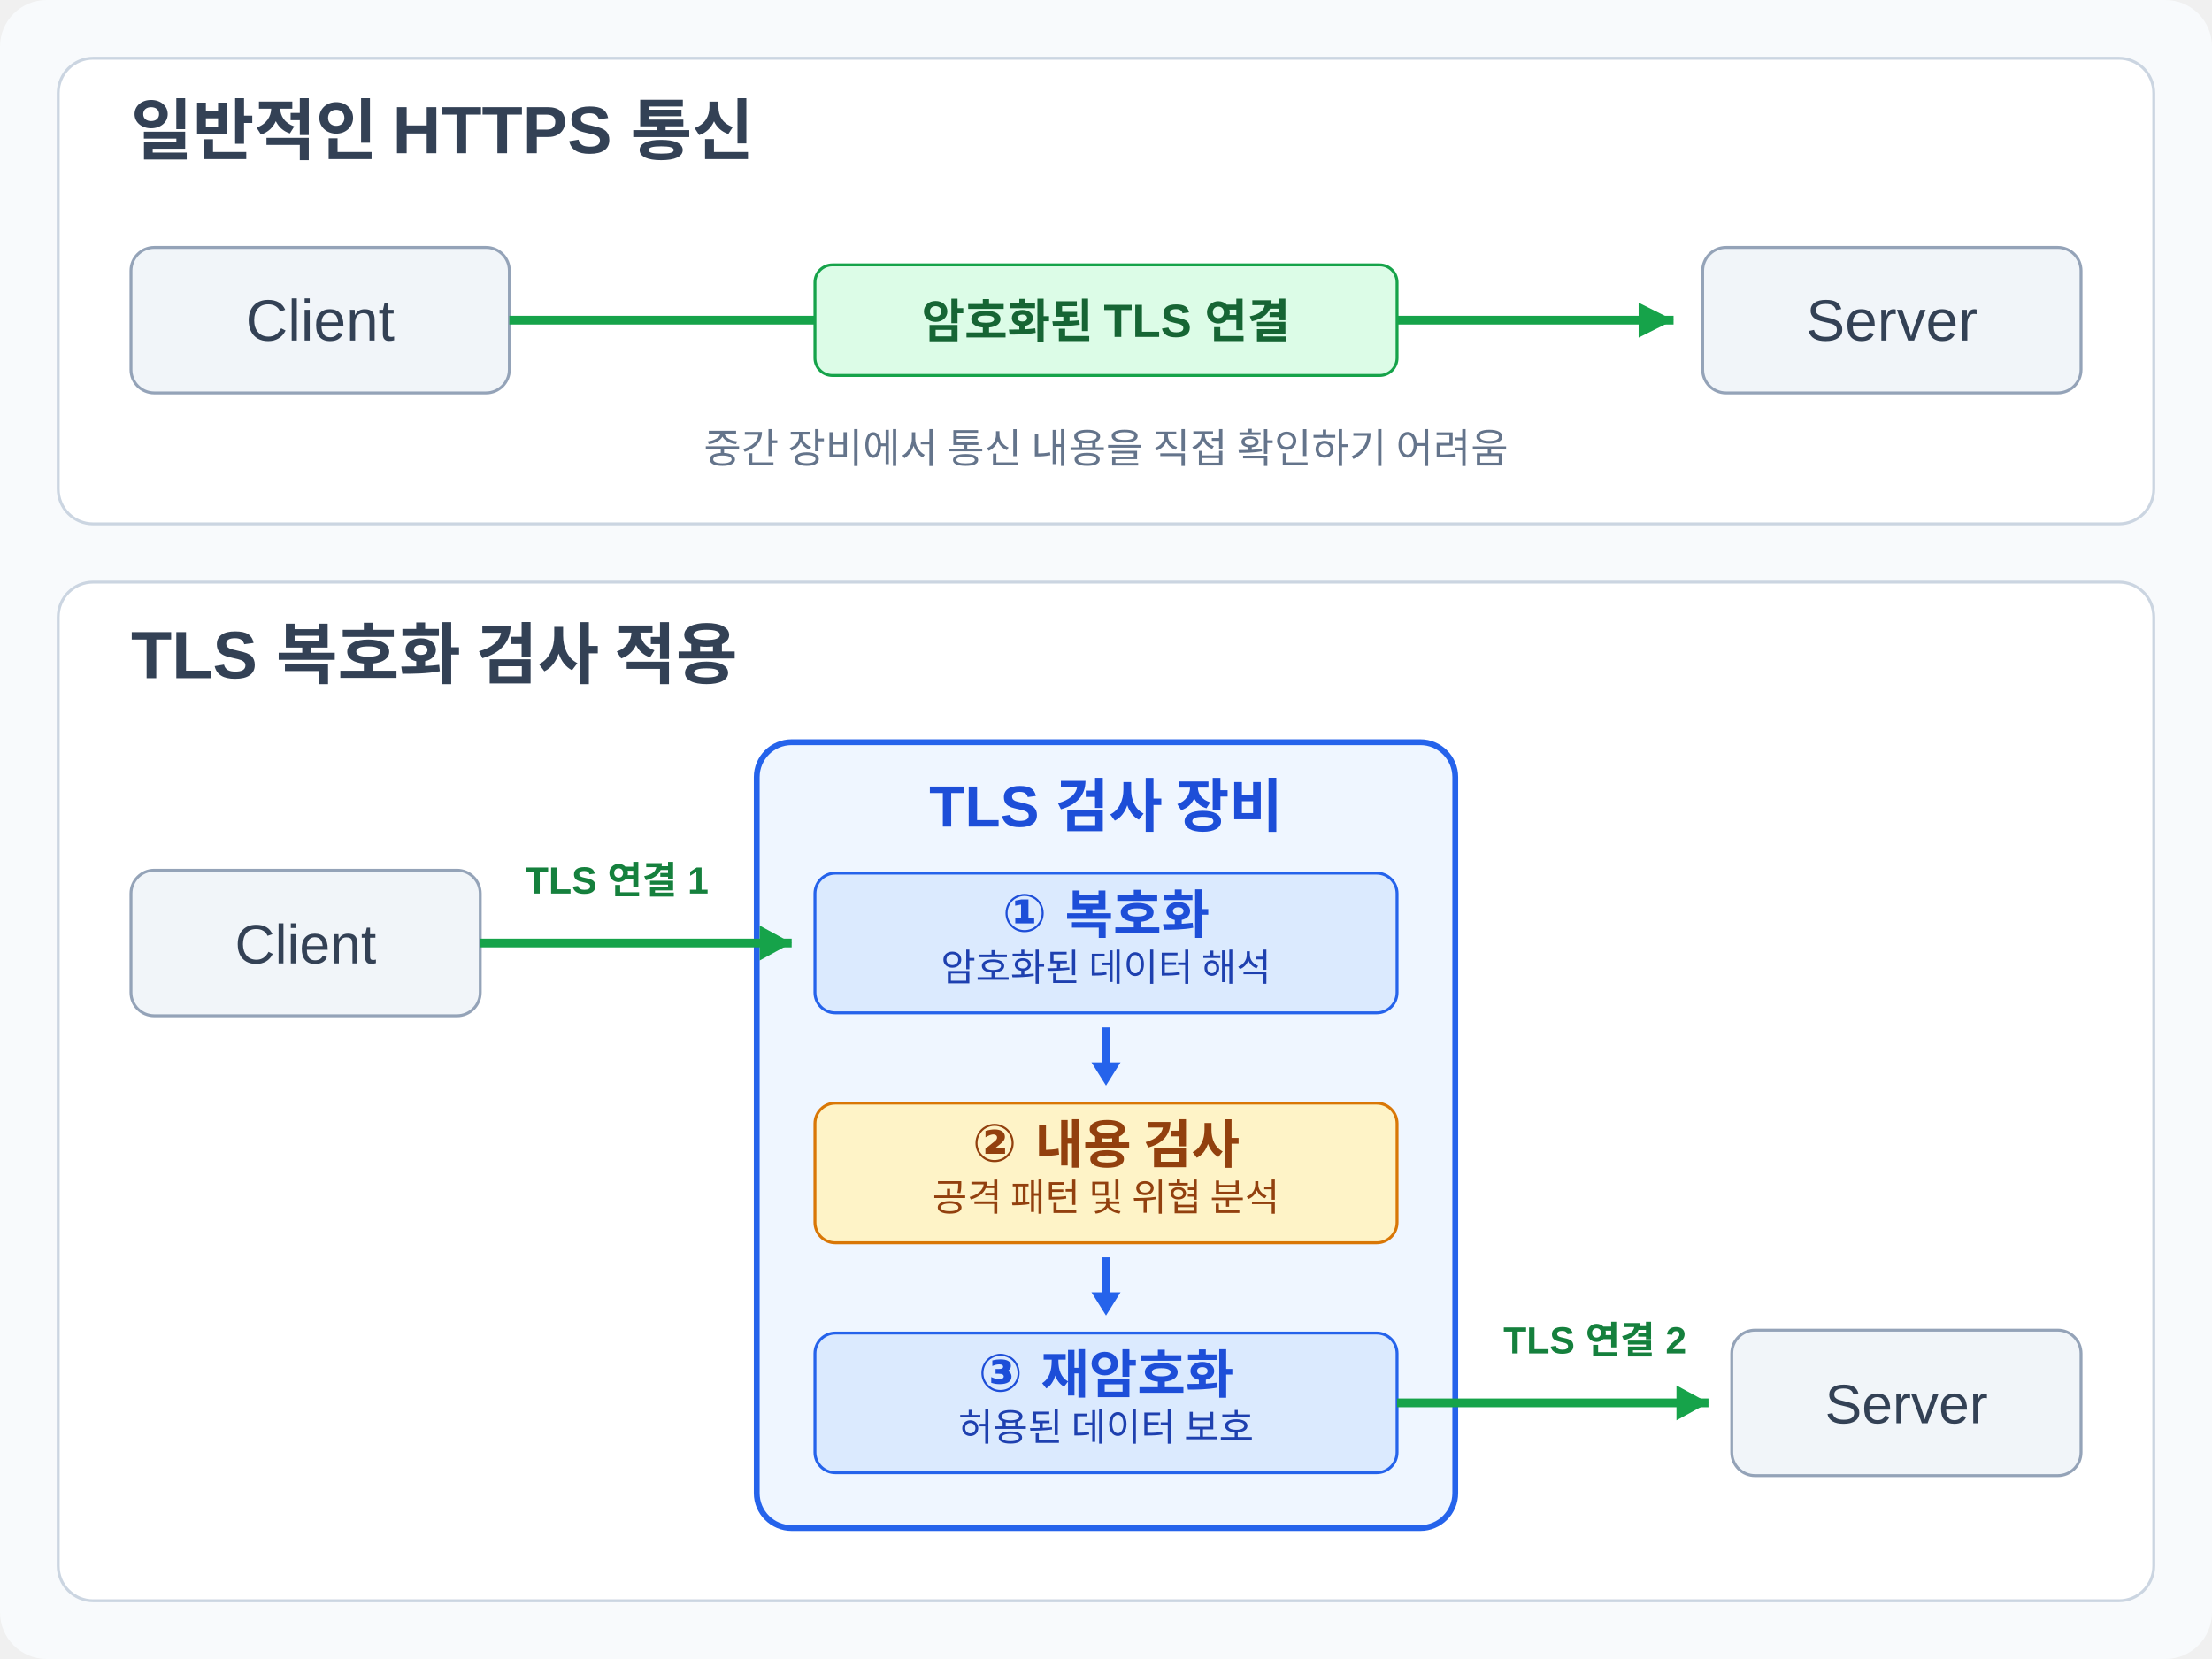
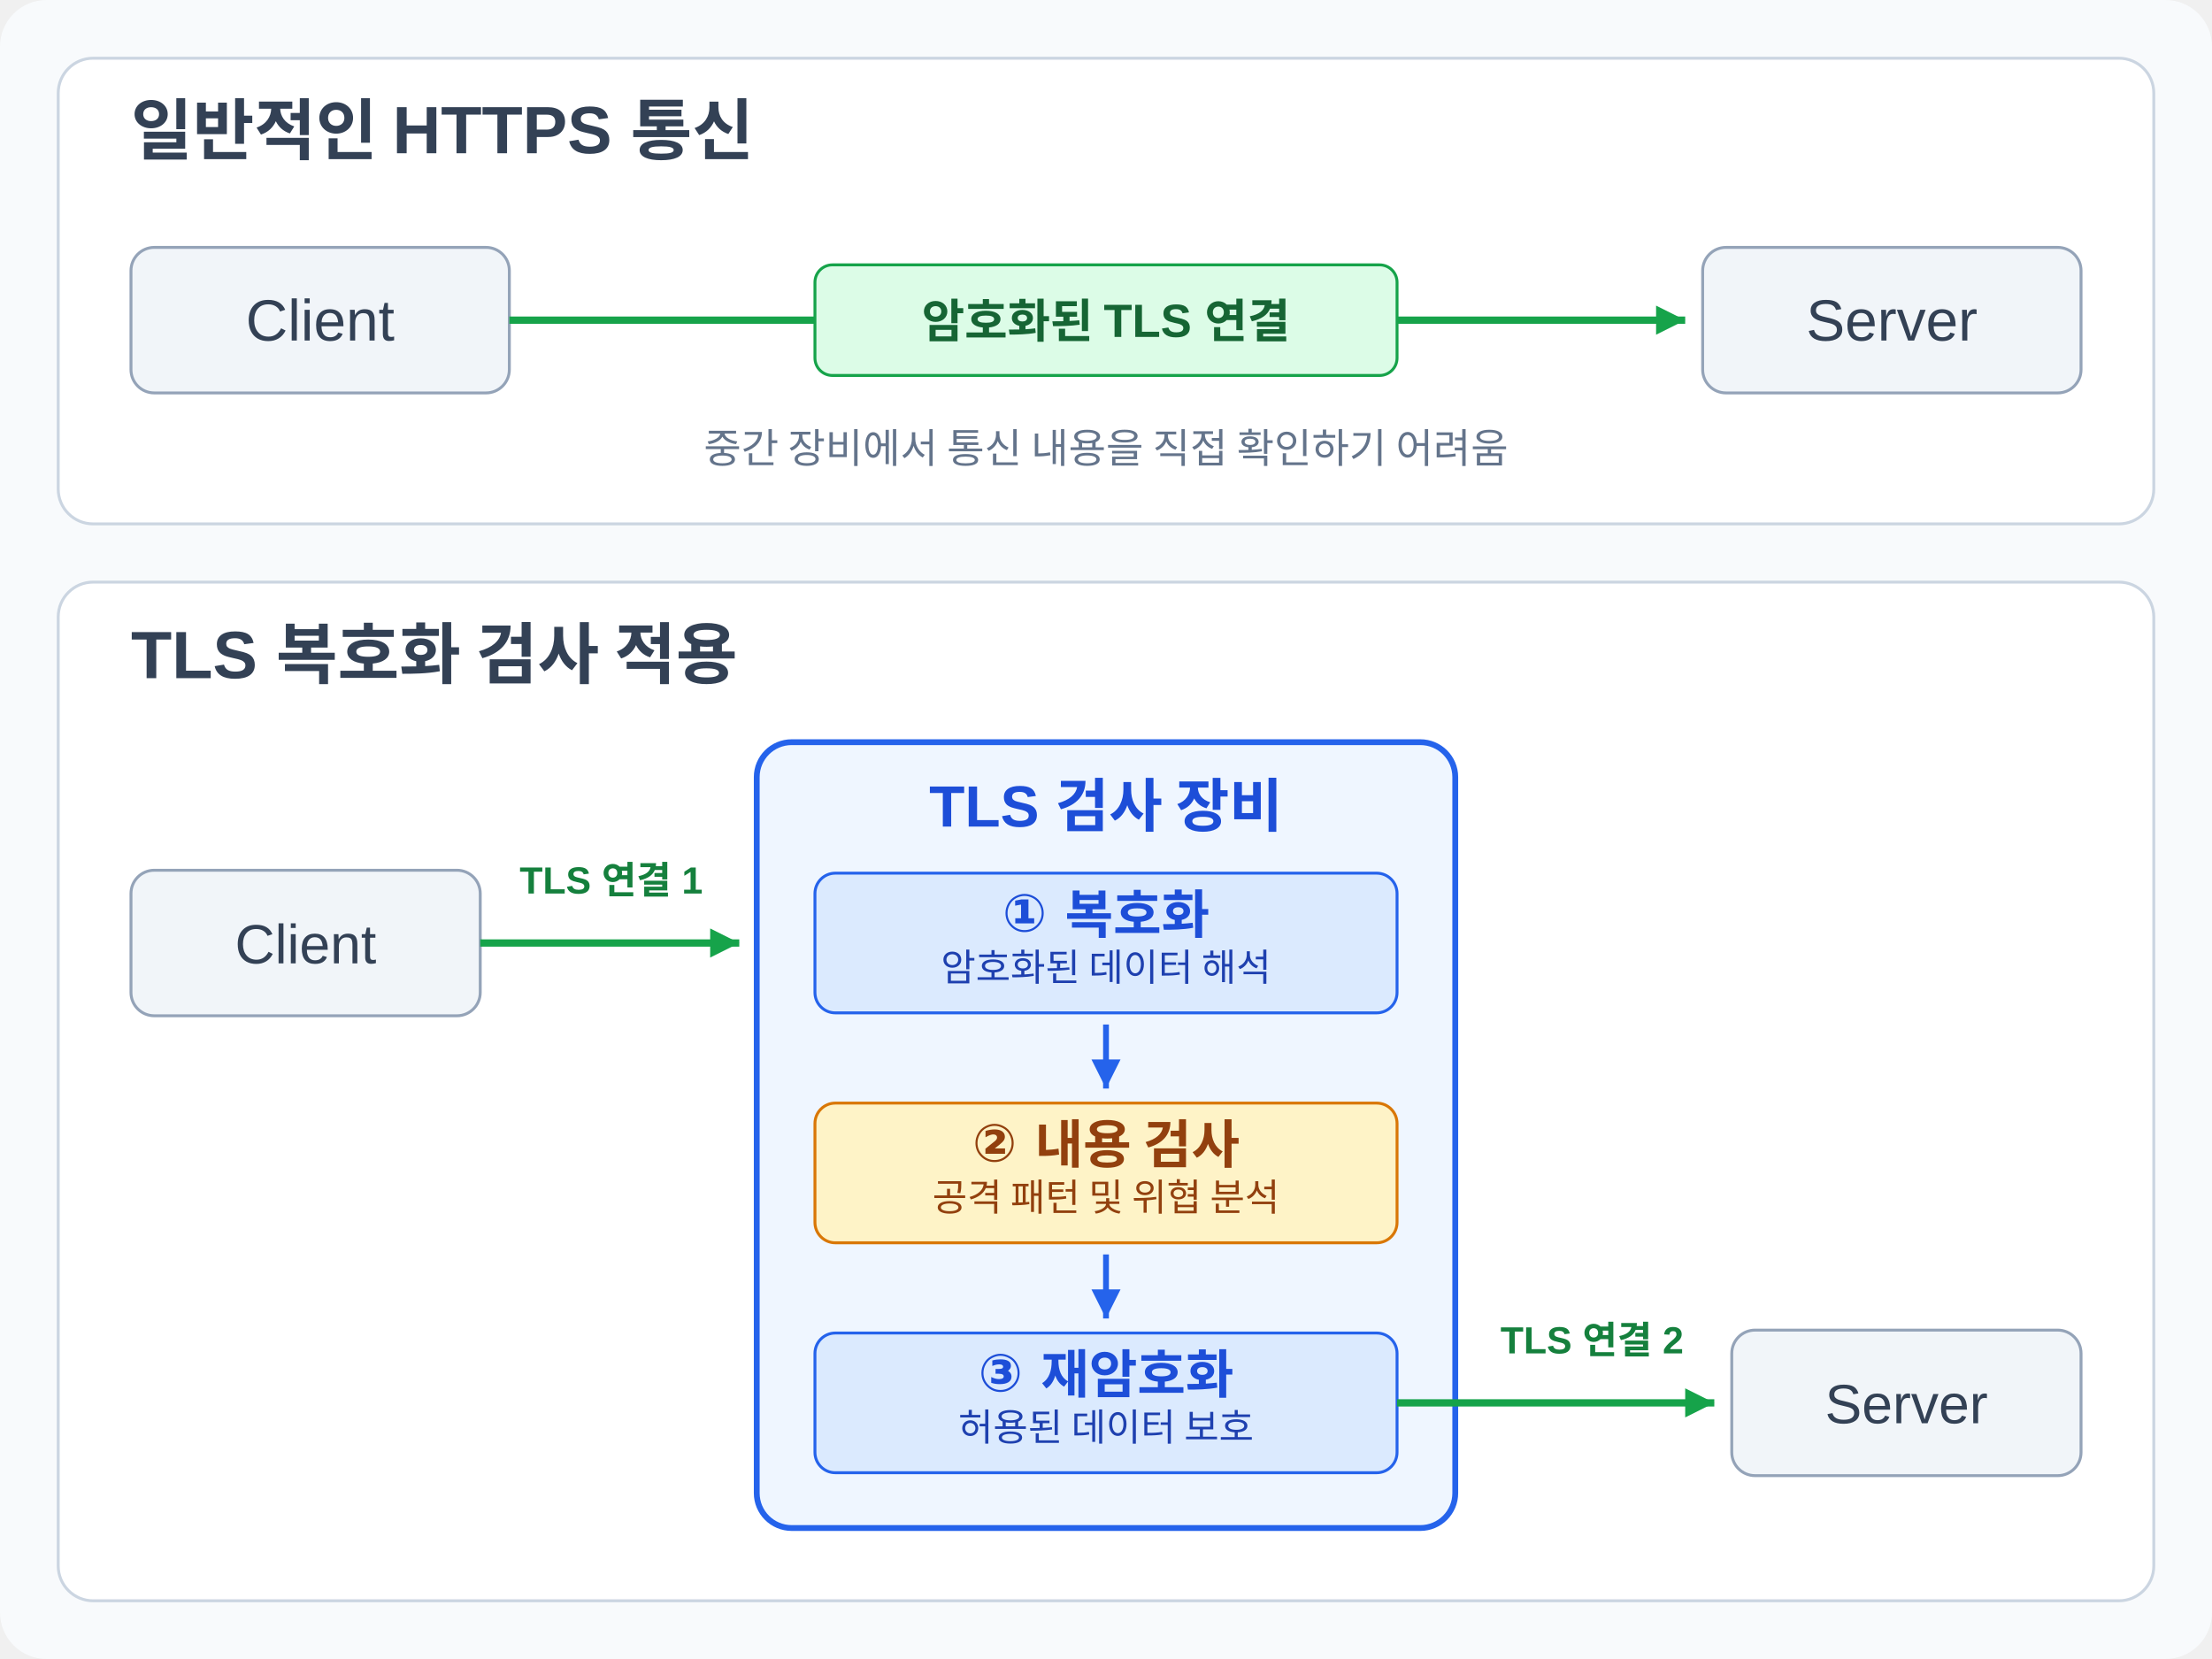
<svg xmlns="http://www.w3.org/2000/svg" viewBox="0 0 760 570">
  <rect width="760" height="570" rx="16" fill="#f8fafc" />
+   <defs>
+     <marker id="greenArrow" markerUnits="userSpaceOnUse" markerWidth="10" markerHeight="10" refX="10" refY="5" orient="auto">
+       <path d="M0 0 L10 5 L0 10 Z" fill="#16a34a" />
+     </marker>
+     <marker id="blueArrow" markerUnits="userSpaceOnUse" markerWidth="10" markerHeight="10" refX="10" refY="5" orient="auto">
+       <path d="M0 0 L10 5 L0 10 Z" fill="#2563eb" />
+     </marker>
+   </defs>
  <g font-family="Arial, sans-serif" text-anchor="middle">
    <rect x="20" y="20" width="720" height="160" rx="12" fill="#ffffff" stroke="#cbd5e1" />
    <text x="45" y="53" text-anchor="start" font-size="23" font-weight="bold" fill="#334155">일반적인 HTTPS 통신</text>
    <rect x="45" y="85" width="130" height="50" rx="8" fill="#f1f5f9" stroke="#94a3b8" />
    <text x="110" y="117" font-size="20" fill="#334155">Client</text>
    <rect x="585" y="85" width="130" height="50" rx="8" fill="#f1f5f9" stroke="#94a3b8" />
    <text x="650" y="117" font-size="20" fill="#334155">Server</text>
-     <path d="M175 110 H575" stroke="#16a34a" stroke-width="3" />
-     <polygon points="575,110 563,104 563,116" fill="#16a34a" />
+     <path d="M175 110 H280" stroke="#16a34a" stroke-width="2.5" />
+     <path d="M480 110 H579" stroke="#16a34a" stroke-width="2.5" marker-end="url(#greenArrow)" />
    <rect x="280" y="91" width="200" height="38" rx="6" fill="#dcfce7" stroke="#16a34a" />
    <text x="380" y="116" font-size="16" font-weight="bold" fill="#166534">암호화된 TLS 연결</text>
    <text x="380" y="159" font-size="14" fill="#64748b">
      중간 장비에서 통신 내용을 직접 확인하기 어려움
    </text>
    <rect x="20" y="200" width="720" height="350" rx="12" fill="#ffffff" stroke="#cbd5e1" />
    <text x="45" y="233" text-anchor="start" font-size="23" font-weight="bold" fill="#334155">TLS 복호화 검사 적용</text>
    <rect x="260" y="255" width="240" height="270" rx="12" fill="#eff6ff" stroke="#2563eb" stroke-width="2" />
    <text x="380" y="284" font-size="20" font-weight="bold" fill="#1d4ed8">TLS 검사 장비</text>
    <rect x="280" y="300" width="200" height="48" rx="7" fill="#dbeafe" stroke="#2563eb" />
    <text x="380" y="320" font-size="18" font-weight="bold" fill="#1d4ed8">① 복호화</text>
    <text x="380" y="337" font-size="13" fill="#1e40af">
      암호화된 데이터 해석
    </text>
-     <path d="M380 353 V370" stroke="#2563eb" stroke-width="2.5" />
-     <polygon points="380,373 375,365 385,365" fill="#2563eb" />
+     <path d="M380 352 V374" stroke="#2563eb" stroke-width="2" marker-end="url(#blueArrow)" />
    <rect x="280" y="379" width="200" height="48" rx="7" fill="#fef3c7" stroke="#d97706" />
    <text x="380" y="399" font-size="18" font-weight="bold" fill="#92400e">② 내용 검사</text>
    <text x="380" y="416" font-size="13" fill="#92400e">
      공격 패턴 및 위협 분석
    </text>
-     <path d="M380 432 V449" stroke="#2563eb" stroke-width="2.5" />
-     <polygon points="380,452 375,444 385,444" fill="#2563eb" />
+     <path d="M380 431 V453" stroke="#2563eb" stroke-width="2" marker-end="url(#blueArrow)" />
    <rect x="280" y="458" width="200" height="48" rx="7" fill="#dbeafe" stroke="#2563eb" />
    <text x="380" y="478" font-size="18" font-weight="bold" fill="#1d4ed8">③ 재암호화</text>
    <text x="380" y="495" font-size="13" fill="#1e40af">
      허용된 데이터 보호
    </text>
    <rect x="45" y="299" width="120" height="50" rx="8" fill="#f1f5f9" stroke="#94a3b8" />
    <text x="105" y="331" font-size="19" fill="#334155">Client</text>
-     <path d="M165 324 H272" stroke="#16a34a" stroke-width="3" />
-     <polygon points="272,324 261,318 261,330" fill="#16a34a" />
-     <text x="212" y="307" font-size="13" font-weight="bold" fill="#15803d">TLS 연결 1</text>
+     <path d="M165 324 H254" stroke="#16a34a" stroke-width="2.5" marker-end="url(#greenArrow)" />
+     <text x="210" y="307" font-size="13" font-weight="bold" fill="#15803d">TLS 연결 1</text>
    <rect x="595" y="457" width="120" height="50" rx="8" fill="#f1f5f9" stroke="#94a3b8" />
    <text x="655" y="489" font-size="19" fill="#334155">Server</text>
-     <path d="M480 482 H587" stroke="#16a34a" stroke-width="3" />
-     <polygon points="587,482 576,476 576,488" fill="#16a34a" />
-     <text x="548" y="465" font-size="13" font-weight="bold" fill="#15803d">TLS 연결 2</text>
+     <path d="M480 482 H589" stroke="#16a34a" stroke-width="2.5" marker-end="url(#greenArrow)" />
+     <text x="547" y="465" font-size="13" font-weight="bold" fill="#15803d">TLS 연결 2</text>
  </g>
</svg>
